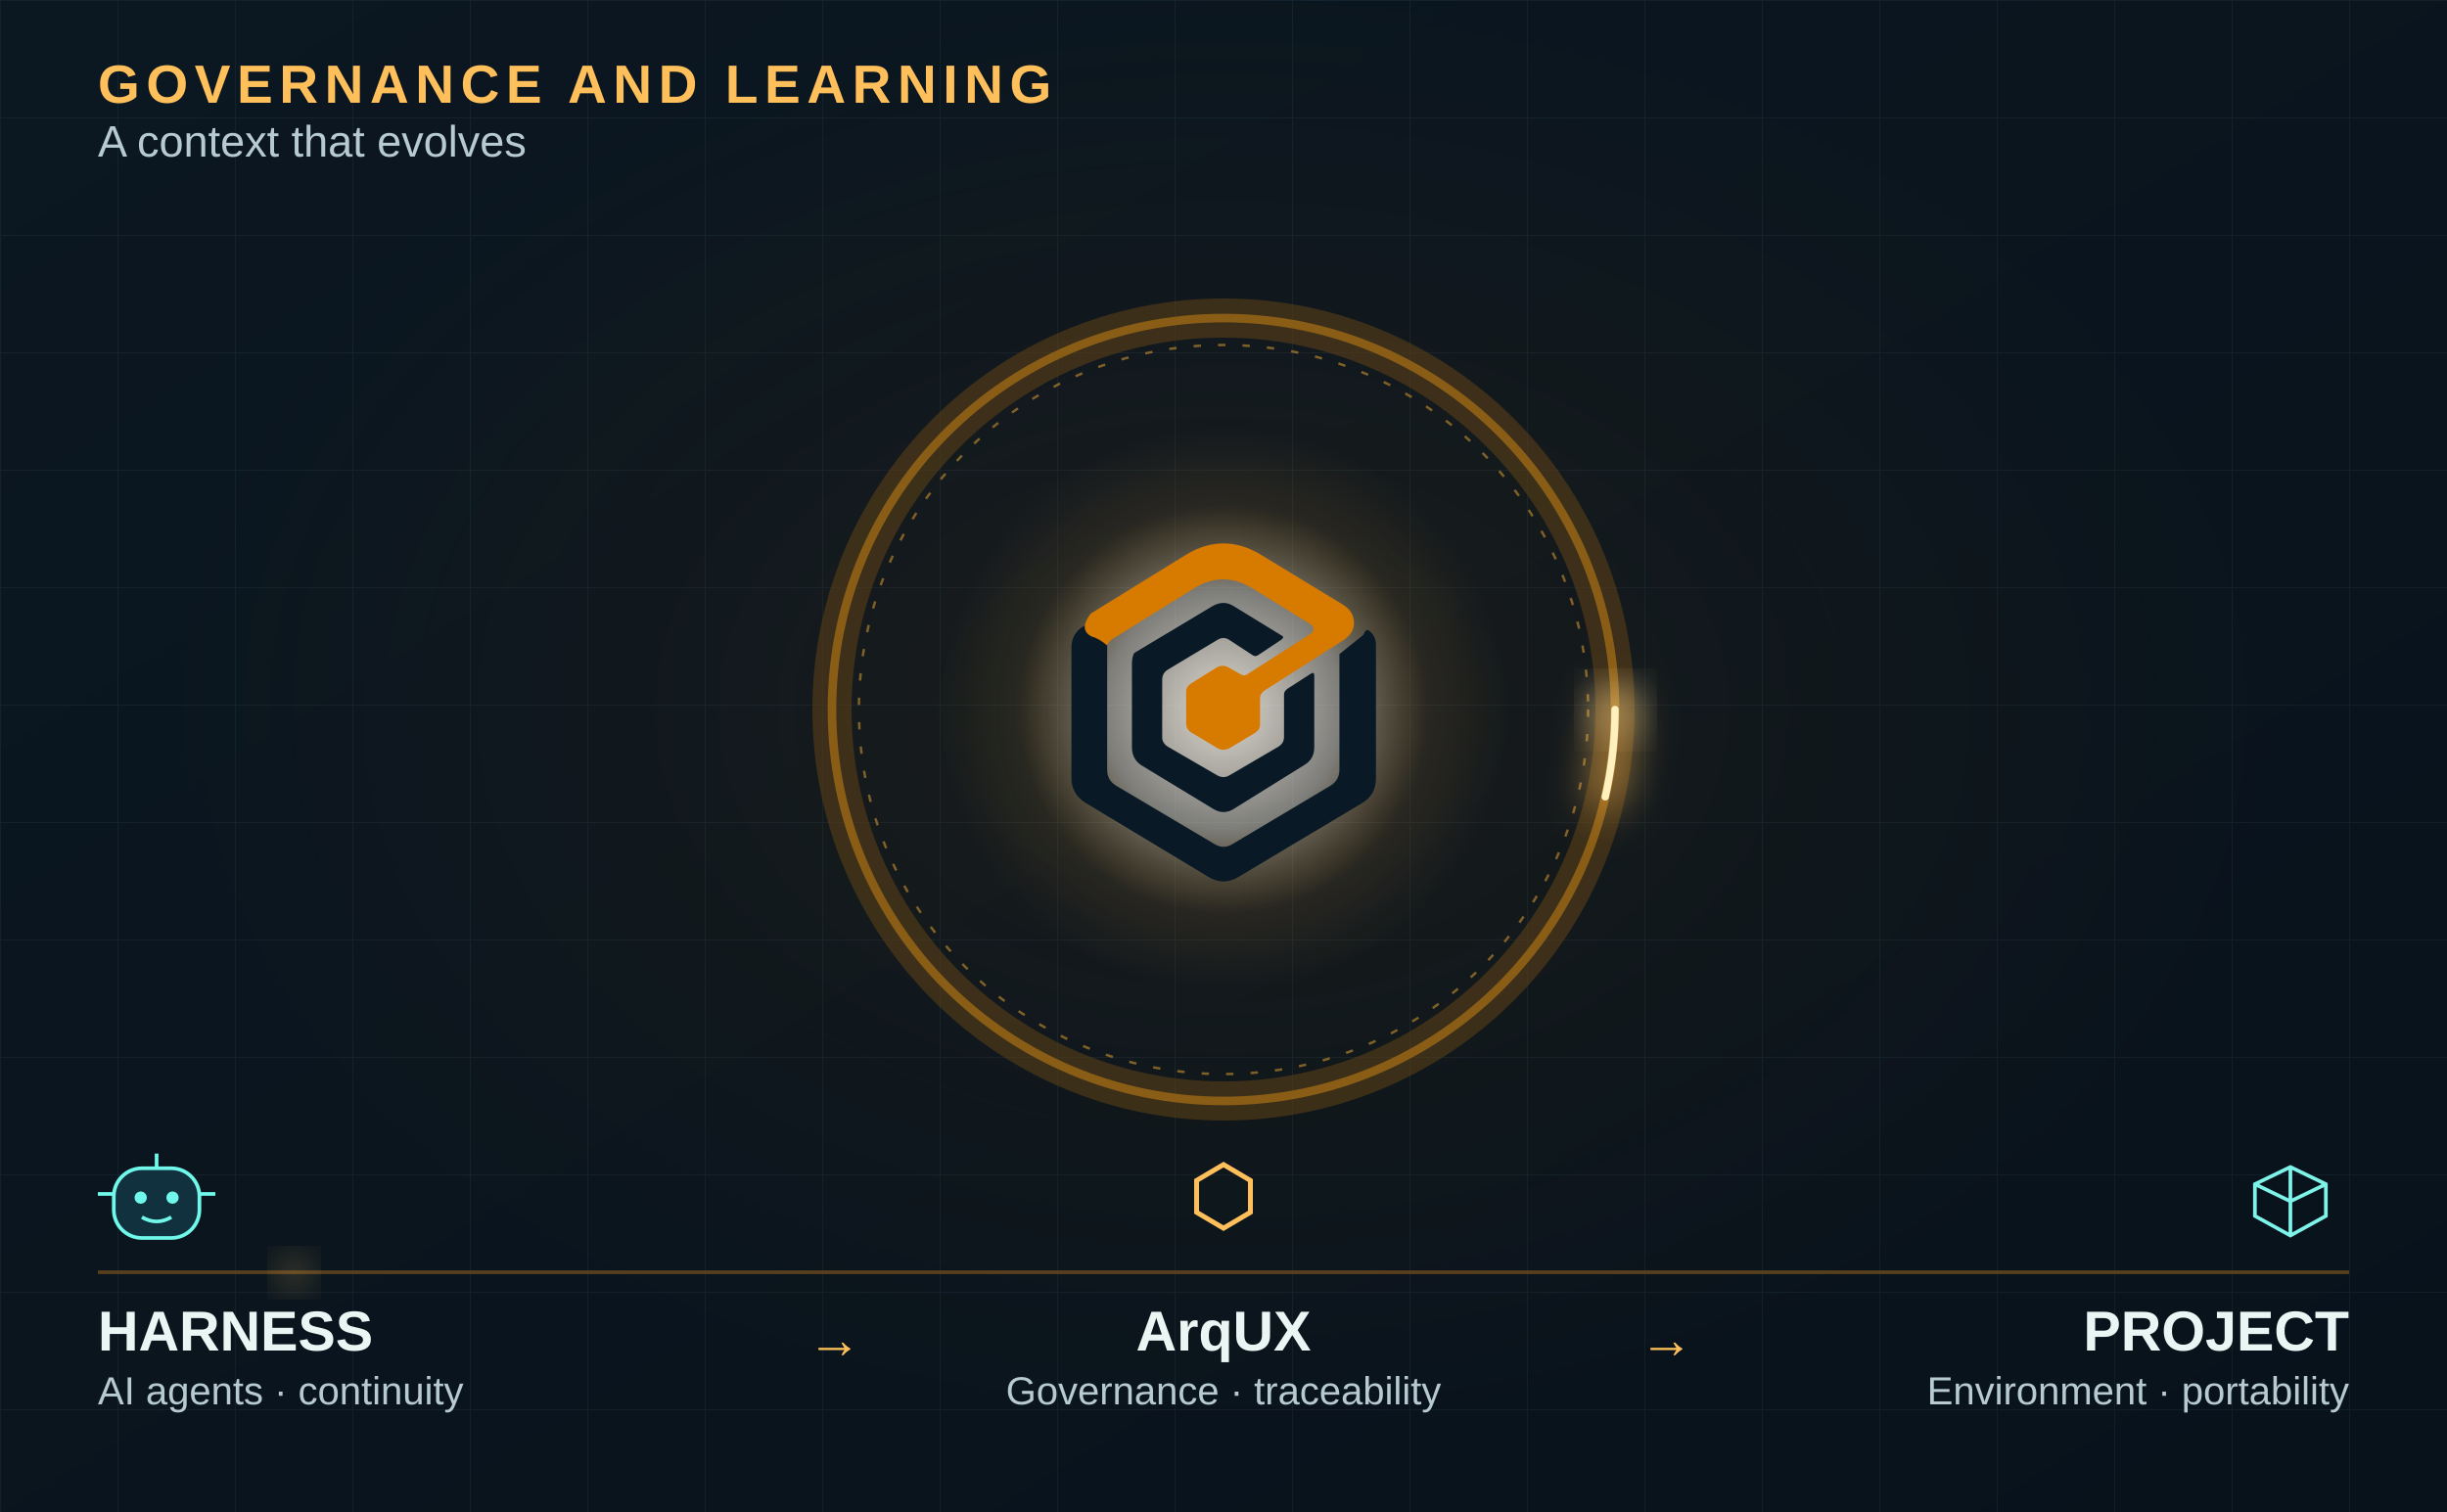
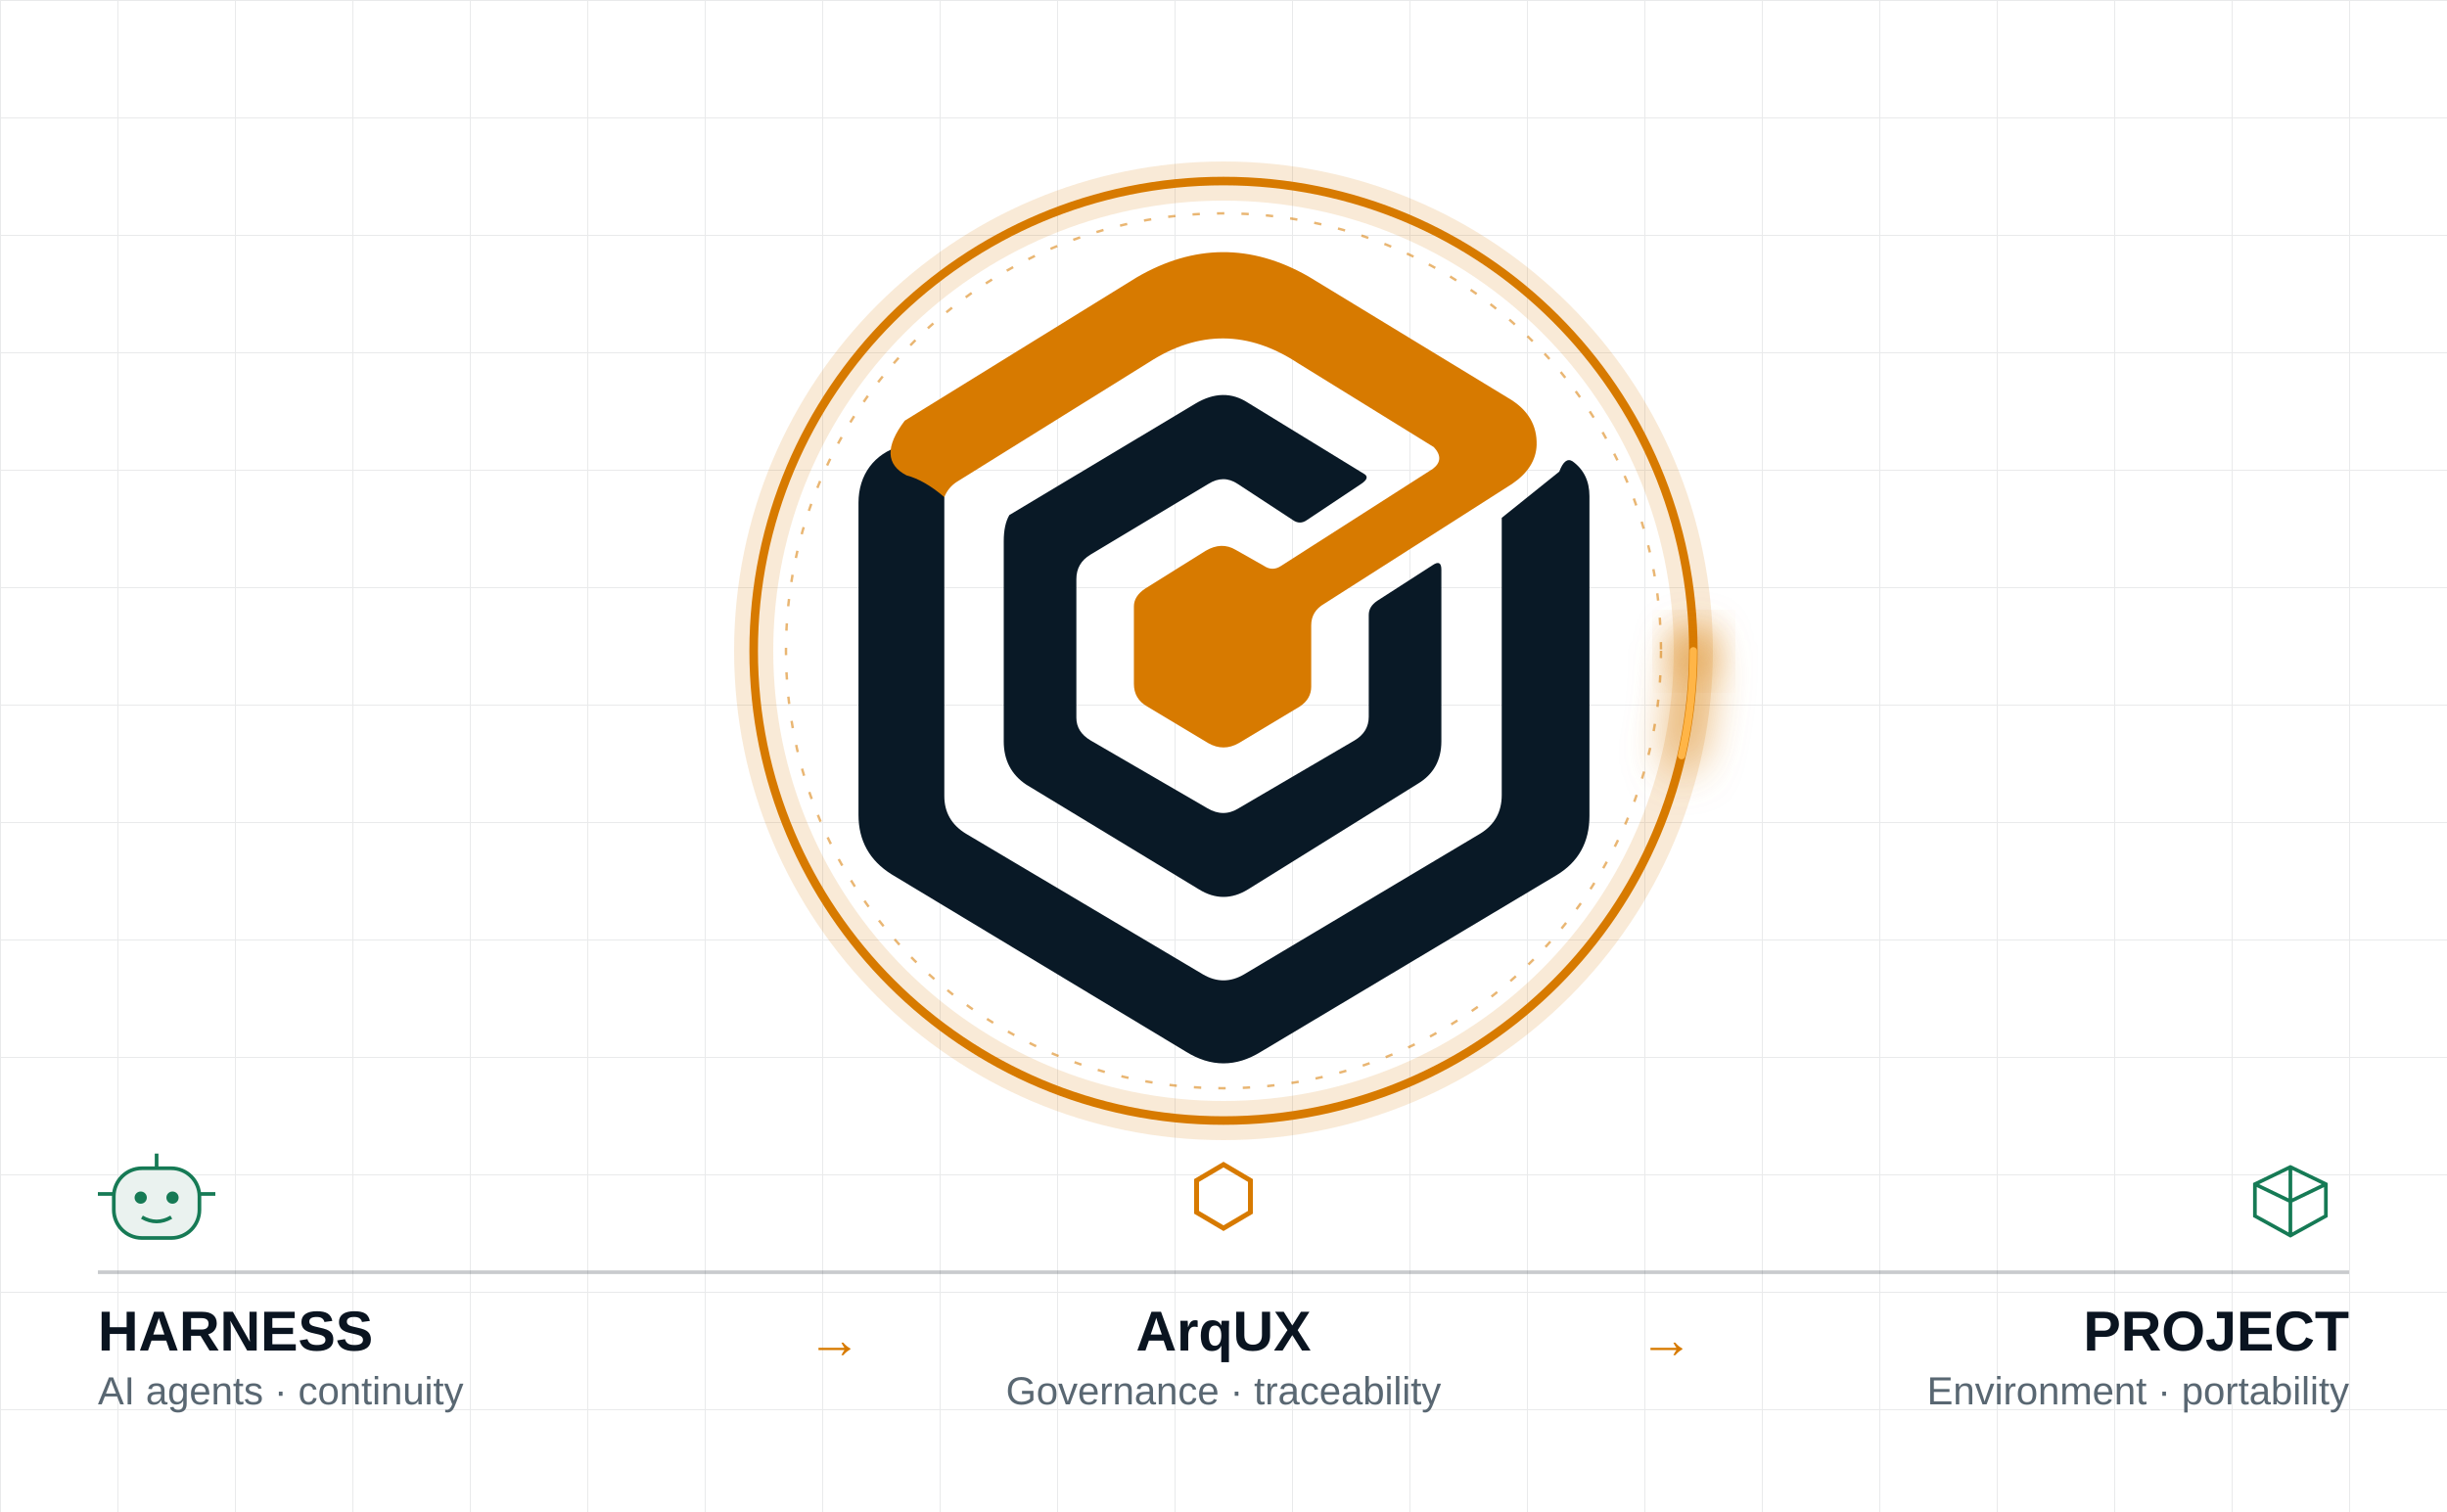
<svg xmlns="http://www.w3.org/2000/svg" viewBox="0 0 1000 618" width="1000" height="618" role="group" aria-labelledby="arqx-title arqx-desc">
  <defs>
-     <linearGradient id="bg" x1="0" y1="0" x2="1" y2="1">
-       <stop stop-color="#0B1721" />
-       <stop offset="1" stop-color="#08121B" />
-     </linearGradient>
    <pattern id="grid" width="48" height="48" patternUnits="userSpaceOnUse">
-       <path d="M48 0 H0 V48" fill="none" stroke="#2C4653" stroke-width=".8" opacity=".24" />
+       <path d="M48 0 H0 V48" fill="none" stroke="#0A1420" stroke-width=".8" opacity=".09" />
    </pattern>
-     <radialGradient id="ambient">
-       <stop stop-color="#5A3A10" stop-opacity=".20" />
-       <stop offset="1" stop-color="#5A3A10" stop-opacity="0" />
-     </radialGradient>
-     <linearGradient id="surface" x1="0" y1="0" x2="0" y2="1">
-       <stop stop-color="#17303B" stop-opacity=".95" />
-       <stop offset="1" stop-color="#0A1923" stop-opacity=".98" />
-     </linearGradient>
-     <radialGradient id="core-backlight" cx="50%" cy="50%" r="50%">
-       <stop offset="0" stop-color="#F7F2E8" stop-opacity=".88" />
-       <stop offset=".42" stop-color="#F7F2E8" stop-opacity=".46" />
-       <stop offset=".72" stop-color="#FFC05B" stop-opacity=".08" />
-       <stop offset="1" stop-color="#FFC05B" stop-opacity="0" />
-     </radialGradient>
    <filter id="glow" x="-70%" y="-70%" width="240%" height="240%">
      <feGaussianBlur stdDeviation="9" />
    </filter>
    <filter id="softglow" x="-100%" y="-100%" width="300%" height="300%">
      <feGaussianBlur stdDeviation="17" />
    </filter>
  </defs>
  <style>
@font-face{font-family:"IBM Plex Sans";font-style:normal;font-weight:400;font-display:swap;src:url("/assets/fonts/ibm-plex-sans-400.woff2") format("woff2")}@font-face{font-family:"IBM Plex Sans";font-style:normal;font-weight:500;font-display:swap;src:url("/assets/fonts/ibm-plex-sans-500.woff2") format("woff2")}@font-face{font-family:"IBM Plex Sans";font-style:normal;font-weight:600;font-display:swap;src:url("/assets/fonts/ibm-plex-sans-600.woff2") format("woff2")}@font-face{font-family:"IBM Plex Sans";font-style:normal;font-weight:700;font-display:swap;src:url("/assets/fonts/ibm-plex-sans-700.woff2") format("woff2")}
- :root{color-scheme:dark}text{font-family:'IBM Plex Sans','Segoe UI',Arial,sans-serif;fill:#F3F7F7}.muted{fill:#B7CAD1}.mono{font-family:'IBM Plex Mono',Consolas,monospace}.stage-title{font-size:20px;font-weight:760}.stage-frame{fill:url(#surface);stroke:#427E86;stroke-width:1.5;transition:stroke .35s,filter .35s}.stage-icon{fill:none;stroke:#7EF3EA;stroke-width:3;stroke-linecap:round;stroke-linejoin:round}.arqx-stage{transform-box:fill-box;transform-origin:center;outline:none;cursor:pointer;opacity:0;animation:gov-in .55s ease forwards}
- #arqx-stage-identidad{animation-delay:.78s}#arqx-stage-contrato{animation-delay:.9s}#arqx-stage-contexto{animation-delay:1.02s}#arqx-stage-decision{animation-delay:.84s}#arqx-stage-ejecucion{animation-delay:.96s}#arqx-stage-evidencia{animation-delay:1.08s}
- .arqx-stage:focus .stage-frame,.arqx-stage:hover .stage-frame{stroke:#FFE4A2;filter:url(#glow)}.arqx-stage:focus .stage-title,.arqx-stage:hover .stage-title{fill:#FFE6A8}.arqx-stage:focus-visible{outline:3px solid #FFB547;outline-offset:6px}
- .orbit-dash{transform-origin:500px 290px}#arqx-core{transform-box:fill-box;transform-origin:center}#arqx-core.is-beat{animation:core-beat .8s ease-out}@keyframes core-beat{0%{transform:scale(1)}18%{transform:scale(1.08)}38%{transform:scale(1.02)}58%{transform:scale(1.07)}100%{transform:scale(1)}}.arqx-stage .pulse{opacity:0;transition:opacity .12s linear}.arqx-stage.is-synced .pulse{opacity:.72}
- .rail-title{font-size:23px;font-weight:780;fill:#EAF6F4}.rail-icon{pointer-events:none}.triad-flow{animation:triad-flow 9s linear infinite}@keyframes triad-flow{0%{transform:translateX(0);opacity:0}8%,88%{opacity:1}100%{transform:translateX(760px);opacity:0}}.rail-sub{font-size:16px;fill:#B7CAD1}.rail-arrow{font-size:22px;fill:#FFC05B;font-weight:700}
+ text{font-family:'IBM Plex Sans','Segoe UI',Arial,sans-serif;fill:#0A1420}.muted{fill:#596772}.mono{font-family:'IBM Plex Mono',Consolas,monospace}

- #lift-layer{pointer-events:none}.lift-card{opacity:0;visibility:hidden;pointer-events:none}.lift-inner{transform-box:fill-box;transform-origin:center;transform:scale(.84) translateY(10px);opacity:0;transition:opacity .16s ease,transform .22s cubic-bezier(.2,.7,.2,1),visibility .16s}.lift-card.is-on{opacity:1;visibility:visible}.lift-card.is-on .lift-inner{opacity:1;transform:scale(1) translateY(-6px)}.lift-frame{fill:#0E2630;stroke:#FFC05B;stroke-width:2;filter:drop-shadow(0 18px 24px rgba(0,0,0,.55))}.lift-title{font-size:21px;font-weight:780;fill:#FFE4A2}.lift-desc{font-size:19px;font-weight:500;fill:#E8F2F3}.lift-card .stage-icon{fill:none;stroke:#7EF3EA;stroke-width:3;stroke-linecap:round;stroke-linejoin:round}

- .map-kicker{font-size:22px;font-weight:780;letter-spacing:.12em;fill:#FFC05B}.map-sub{font-size:18px;fill:#B7CAD1}.triad-node{cursor:pointer;outline:none}.triad-hit{fill:transparent;pointer-events:all}.triad-node:hover .rail-title,.triad-node:focus .rail-title{fill:#FFE4A2}.triad-node:hover .rail-icon,.triad-node:focus .rail-icon{filter:url(#glow)}.triad-node:focus-visible .triad-hit{stroke:#FFB547;stroke-width:2}.triad-detail{opacity:0;visibility:hidden;pointer-events:none}#triad-lift-layer{pointer-events:none}.triad-inner{transform-box:fill-box;transform-origin:center;transform:scale(.88) translateY(10px);opacity:0;transition:opacity .16s ease,transform .22s cubic-bezier(.2,.7,.2,1),visibility .16s}.triad-detail.is-on{opacity:1;visibility:visible}.triad-detail.is-on .triad-inner{opacity:1;transform:scale(1) translateY(-6px)}.triad-frame{fill:#0E2630;stroke:#FFC05B;stroke-width:2;filter:drop-shadow(0 18px 24px rgba(0,0,0,.55))}.triad-title{font-size:21px;font-weight:780;fill:#FFE4A2}.triad-desc{font-size:19px;font-weight:500;fill:#E8F2F3}.triad-detail .rail-icon{fill:none;stroke:#7EF3EA;stroke-width:3;stroke-linecap:round;stroke-linejoin:round}
- @keyframes gov-in{from{opacity:0}to{opacity:1}}@keyframes orbit{to{transform:rotate(360deg)}}
- @media(prefers-reduced-motion:reduce){.orbit-dash,.arqx-stage .pulse,.arqx-stage{animation:none!important;opacity:1!important}.arqx-stage .pulse{opacity:0!important}.stage-frame{transition:none!important}.lift-inner{transition:none!important}.triad-inner{transition:none!important}.triad-flow{animation:none!important;opacity:0!important}</style>
-   <rect width="1000" height="618" fill="url(#bg)" />
+ .orbit-dash{transform-origin:500px 266px}#arqx-core{transform-box:fill-box;transform-origin:center}#arqx-core.is-beat{animation:core-beat .8s ease-out}@keyframes core-beat{0%{transform:scale(1)}18%{transform:scale(1.08)}38%{transform:scale(1.02)}58%{transform:scale(1.07)}100%{transform:scale(1)}}
+ .rail-title{font-size:23px;font-weight:780;fill:#0A1420}.rail-icon{pointer-events:none}.rail-sub{font-size:16px;fill:#596772}.rail-arrow{font-size:22px;fill:#D77A00;font-weight:700}
+ 
+ 
+ 
+ .triad-node{cursor:pointer;outline:none}.triad-hit{fill:transparent;pointer-events:all}.triad-node:hover .rail-title,.triad-node:focus .rail-title{fill:#8A4B00}.triad-node:hover .rail-icon,.triad-node:focus .rail-icon{filter:url(#glow)}.triad-node:focus-visible .triad-hit{stroke:#D77A00;stroke-width:2}.triad-detail{opacity:0;visibility:hidden;pointer-events:none}#triad-lift-layer{pointer-events:none}.triad-inner{transform-box:fill-box;transform-origin:center;transform:scale(.88) translateY(10px);opacity:0;transition:opacity .16s ease,transform .22s cubic-bezier(.2,.7,.2,1),visibility .16s}.triad-detail.is-on{opacity:1;visibility:visible}.triad-detail.is-on .triad-inner{opacity:1;transform:scale(1) translateY(-6px)}.triad-frame{fill:rgba(247,242,232,.95);stroke:#D77A00;stroke-width:2;filter:drop-shadow(0 18px 24px rgba(10,20,32,.14))}.triad-title{font-size:21px;font-weight:780;fill:#8A4B00}.triad-desc{font-size:19px;font-weight:500;fill:#22394A}.triad-detail .rail-icon{fill:none;stroke:#167A55;stroke-width:3;stroke-linecap:round;stroke-linejoin:round}
+ @keyframes orbit{to{transform:rotate(360deg)}}
+ @media(prefers-reduced-motion:reduce){.orbit-dash{display:none!important}.build-ring{opacity:1!important}.triad-inner{transition:none!important}}}</style>
  <rect width="1000" height="618" fill="url(#grid)" />
-   <ellipse cx="500" cy="290" rx="430" ry="300" fill="url(#ambient)" />
-   <g id="map-title">
-     <text class="map-kicker" x="40" y="42">GOVERNANCE AND LEARNING</text>
-     <text class="map-sub" x="40" y="64">A context that evolves</text>
-   </g>
  <g id="ecosystem-rail" aria-label="HARNESS to ArqUX to PROJECT">
-     <line x1="40" y1="520" x2="960" y2="520" stroke="#6B4A1E" stroke-width="1.5" opacity=".8" />
+     <line x1="40" y1="520" x2="960" y2="520" stroke="rgba(10,20,32,.22)" stroke-width="1.5" />
    <g class="triad-node" data-triad="harness" data-target="/reference/#workflow" role="link" tabindex="0" aria-label="Harness: continuity. Open the workflow." aria-describedby="triad-desc-harness">
      <rect class="triad-hit" x="20" y="468" width="300" height="132" rx="18" fill="transparent" />
-       <g class="rail-icon" aria-hidden="true" transform="translate(64 488) scale(.5)" fill="none" stroke="#70F8EB" stroke-width="3">
-         <rect x="-35" y="-21" width="70" height="57" rx="23" fill="#12313E" />
+       <g class="rail-icon" aria-hidden="true" transform="translate(64 488) scale(.5)" fill="none" stroke="#167A55" stroke-width="3">
+         <rect x="-35" y="-21" width="70" height="57" rx="23" fill="#EAF2EF" />
        <path d="M0 -33 V-21 M-48 0 H-36 M36 0 H48" />
-         <circle cx="-13" cy="3" r="5" fill="#70F8EB" stroke="none" />
-         <circle cx="13" cy="3" r="5" fill="#70F8EB" stroke="none" />
+         <circle cx="-13" cy="3" r="5" fill="#167A55" stroke="none" />
+         <circle cx="13" cy="3" r="5" fill="#167A55" stroke="none" />
        <path d="M-12 19 Q0 26 12 19" />
      </g>
      <text class="rail-title" x="40" y="552">HARNESS</text>
      <text class="rail-sub" x="40" y="574">AI agents · continuity</text>
    </g>
    <text class="rail-arrow" x="330" y="555">→</text>
    <g class="triad-node" data-triad="arqx" data-target="/reference/#dimensions" role="link" tabindex="0" aria-label="ArqUX: governance and traceability. Open the dimensions." aria-describedby="triad-desc-arqx">
      <rect class="triad-hit" x="340" y="468" width="300" height="132" rx="18" fill="transparent" />
-       <path d="M500 476 L511 482.5 V495.5 L500 502 L489 495.5 V482.5 Z" fill="none" stroke="#FFC05B" stroke-width="2" aria-hidden="true" />
+       <path d="M500 476 L511 482.5 V495.5 L500 502 L489 495.5 V482.5 Z" fill="none" stroke="#D77A00" stroke-width="2" aria-hidden="true" />
      <text class="rail-title" x="500" y="552" text-anchor="middle">ArqUX</text>
      <text class="rail-sub" x="500" y="574" text-anchor="middle">Governance · traceability</text>
    </g>
    <text class="rail-arrow" x="670" y="555">→</text>
    <g class="triad-node" data-triad="project" data-target="/reference/#artifacts" role="link" tabindex="0" aria-label="Project: portability. Open the artifacts." aria-describedby="triad-desc-project">
      <rect class="triad-hit" x="680" y="468" width="300" height="132" rx="18" fill="transparent" />
-       <g class="rail-icon" aria-hidden="true" transform="translate(936 488) scale(.5)" fill="none" stroke="#7EF3EA" stroke-width="3">
+       <g class="rail-icon" aria-hidden="true" transform="translate(936 488) scale(.5)" fill="none" stroke="#167A55" stroke-width="3">
        <path d="M0 -22 L29 -8 V18 L0 34 L-29 18 V-8 Z M0 -22 V6 M-29 -8 L0 6 L29 -8 M0 6 V34" />
      </g>
      <text class="rail-title" x="960" y="552" text-anchor="end">PROJECT</text>
      <text class="rail-sub" x="960" y="574" text-anchor="end">Environment · portability</text>
    </g>
-     <g class="triad-flow" aria-hidden="true">
-       <circle cx="120" cy="520" r="4.5" fill="#FFC05B" filter="url(#glow)" />
-     </g>
  </g>
-   <circle cx="500" cy="290" r="160" fill="none" stroke="#5B3F16" stroke-width="16" opacity=".58" />
-   <circle cx="500" cy="290" r="160" fill="none" stroke="#8A5D16" stroke-width="3.5" />
-   <circle cx="500" cy="290" r="149" fill="none" stroke="#D99B30" stroke-width="1" stroke-dasharray="3 7" opacity=".55" />
+   <circle cx="500" cy="266" r="192" fill="none" stroke="#D77A00" stroke-width="16" opacity=".16" />
+   <circle id="arqx-build-ring" class="build-ring" cx="500" cy="266" r="192" fill="none" stroke="#D77A00" stroke-width="3.5" pathLength="100" transform="rotate(-90 500 266)" />
+   <circle cx="500" cy="266" r="178.8" fill="none" stroke="#D77A00" stroke-width="1" stroke-dasharray="3 7" opacity=".55" />
  <g class="orbit-dash" id="arqx-learning-orbit" aria-hidden="true">
-     <circle cx="660" cy="290" r="7" fill="#FFE7A8" filter="url(#glow)" />
-     <circle cx="500" cy="290" r="160" fill="none" stroke="#FFC05B" stroke-width="10" stroke-linecap="round" stroke-dasharray="36 970" opacity=".82" filter="url(#glow)" />
-     <circle cx="500" cy="290" r="160" fill="none" stroke="#FFF0C0" stroke-width="3" stroke-linecap="round" stroke-dasharray="36 970" />
-   </g>
-   <g id="arqx-stage-identidad" class="arqx-stage" role="button" tabindex="0" transform="translate(321,112.5)" data-stage="identidad" aria-label="Identity: Who acts" aria-describedby="desc-identidad">
-     <rect class="pulse" x="-104" y="-42" width="208" height="84" rx="24" fill="#FFC05B" filter="url(#glow)" />
-     <rect class="stage-frame" x="-95" y="-32" width="190" height="64" rx="18" />
-     <g class="stage-icon" transform="translate(-58 0) scale(.5)">
-       <rect x="-26" y="-23" width="52" height="46" rx="5" />
-       <path d="M-15 -7 a7 7 0 1 0 14 0 a7 7 0 1 0 -14 0 M-20 11 Q-8 0 4 11 M10 -9 H19 M10 0 H19 M10 9 H19" />
-     </g>
-     <text class="stage-title" x="-30" y="6" text-anchor="start">Identity</text>
-   </g>
-   <g id="arqx-stage-contrato" class="arqx-stage" role="button" tabindex="0" transform="translate(245,290)" data-stage="contrato" aria-label="Contract: What it can do" aria-describedby="desc-contrato">
-     <rect class="pulse" x="-104" y="-42" width="208" height="84" rx="24" fill="#FFC05B" filter="url(#glow)" />
-     <rect class="stage-frame" x="-95" y="-32" width="190" height="64" rx="18" />
-     <g class="stage-icon" transform="translate(-58 0) scale(.5)">
-       <path d="M-20 -26 H9 L22 -13 V25 H-20 Z M9 -26 V-13 H22 M-11 -3 H11 M-11 6 H8 M-10 16 H-2" />
-       <circle cx="18" cy="17" r="12" fill="#0C2530" />
-       <path d="M12 17 L16 21 L24 12" />
-     </g>
-     <text class="stage-title" x="-30" y="6" text-anchor="start">Contract</text>
-   </g>
-   <g id="arqx-stage-contexto" class="arqx-stage" role="button" tabindex="0" transform="translate(321,467.5)" data-stage="contexto" aria-label="Context: What it works with" aria-describedby="desc-contexto">
-     <rect class="pulse" x="-104" y="-42" width="208" height="84" rx="24" fill="#FFC05B" filter="url(#glow)" />
-     <rect class="stage-frame" x="-95" y="-32" width="190" height="64" rx="18" />
-     <g class="stage-icon" transform="translate(-58 0) scale(.5)">
-       <path d="M0 -25 L29 -10 L0 5 L-29 -10 Z M-29 1 L0 16 L29 1 M-29 13 L0 28 L29 13" />
-     </g>
-     <text class="stage-title" x="-30" y="6" text-anchor="start">Context</text>
-   </g>
-   <g id="arqx-stage-decision" class="arqx-stage" role="button" tabindex="0" transform="translate(679,112.5)" data-stage="decision" aria-label="Decision: What is agreed" aria-describedby="desc-decision">
-     <rect class="pulse" x="-104" y="-42" width="208" height="84" rx="24" fill="#FFC05B" filter="url(#glow)" />
-     <rect class="stage-frame" x="-95" y="-32" width="190" height="64" rx="18" />
-     <g class="stage-icon" transform="translate(-58 0) scale(.5)">
-       <circle cx="0" cy="-24" r="5" />
-       <circle cx="-24" cy="21" r="5" />
-       <circle cx="24" cy="21" r="5" />
-       <path d="M0 -19 V-6 L-24 12 M0 -6 L24 12" />
-     </g>
-     <text class="stage-title" x="-30" y="6" text-anchor="start">Decision</text>
-   </g>
-   <g id="arqx-stage-ejecucion" class="arqx-stage" role="button" tabindex="0" transform="translate(755,290)" data-stage="ejecucion" aria-label="Execution: How it is done" aria-describedby="desc-ejecucion">
-     <rect class="pulse" x="-104" y="-42" width="208" height="84" rx="24" fill="#FFC05B" filter="url(#glow)" />
-     <rect class="stage-frame" x="-95" y="-32" width="190" height="64" rx="18" />
-     <g class="stage-icon" transform="translate(-58 0) scale(.5)">
-       <circle cx="0" cy="0" r="15" />
-       <path d="M-5 -28 H5 L8 -20 L17 -15 L25 -18 L31 -8 L25 -1 L25 8 L31 16 L24 25 L15 22 L7 27 L5 34 H-5 L-8 26 L-17 21 L-25 24 L-31 15 L-25 8 L-25 -1 L-31 -9 L-25 -18 L-16 -15 L-8 -20 Z" transform="scale(.86)" />
-     </g>
-     <text class="stage-title" x="-30" y="6" text-anchor="start">Execution</text>
-   </g>
-   <g id="arqx-stage-evidencia" class="arqx-stage" role="button" tabindex="0" transform="translate(679,467.5)" data-stage="evidencia" aria-label="Evidence: What is checked" aria-describedby="desc-evidencia">
-     <rect class="pulse" x="-104" y="-42" width="208" height="84" rx="24" fill="#FFC05B" filter="url(#glow)" />
-     <rect class="stage-frame" x="-95" y="-32" width="190" height="64" rx="18" />
-     <g class="stage-icon" transform="translate(-58 0) scale(.5)">
-       <path d="M-19 -26 H9 L22 -13 V26 H-19 Z M9 -26 V-13 H22 M-10 -5 H9 M-10 4 H4" />
-       <circle cx="15" cy="16" r="12" fill="#0D2731" />
-       <path d="M8 16 L13 21 L22 11" />
-     </g>
-     <text class="stage-title" x="-30" y="6" text-anchor="start">Evidence</text>
+     <circle cx="692" cy="266" r="7" fill="#D77A00" filter="url(#glow)" />
+     <circle cx="500" cy="266" r="192" fill="none" stroke="#D77A00" stroke-width="10" stroke-linecap="round" stroke-dasharray="43.2 1206.37" opacity=".82" filter="url(#glow)" />
+     <circle cx="500" cy="266" r="192" fill="none" stroke="#FFB547" stroke-width="3" stroke-linecap="round" stroke-dasharray="43.2 1206.37" />
  </g>
  <g id="arqx-core">
-     <ellipse cx="500" cy="290" rx="116" ry="116" fill="url(#core-backlight)" />
-     <g transform="translate(500 290) scale(0.1606) translate(-768 -496)">
+     <g transform="translate(500 266) scale(0.38544) translate(-768 -496)">
      <path d="M 425,279 C 398,287 381,309 381,339 L 381,670 Q 381,711 416,733 L 728,921 Q 768,946 808,921 L 1121,734 Q 1156,713 1156,671 L 1156,332 Q 1156,308 1138,295 Q 1130,290 1124,306 L 1063,355 L 1063,649 Q 1063,676 1040,690 L 790,839 Q 768,852 746,839 L 495,690 Q 472,676 472,650 L 472,326 Z" fill="#091926" />
      <path d="M 541,352 L 738,234 Q 768,216 794,233 L 918,309 Q 923,313 914,319 L 857,357 Q 849,363 841,357 L 783,319 Q 768,309 752,319 L 627,394 Q 612,403 612,420 L 612,567 Q 612,582 627,591 L 751,663 Q 768,673 784,663 L 907,591 Q 922,582 922,566 L 922,458 Q 922,449 931,443 L 990,405 Q 999,399 999,410 L 999,592 Q 999,622 974,637 L 794,749 Q 768,765 742,749 L 559,638 Q 535,622 535,592 L 535,380 Q 535,362 541,352 Z" fill="#091926" />
      <path d="M 430,252 L 676,100 Q 767,47 858,99 L 1070,228 Q 1101,246 1100,278 Q 1099,302 1074,319 L 875,446 Q 861,454 861,469 L 861,534 Q 861,547 849,555 L 784,594 Q 768,603 752,594 L 687,555 Q 673,547 673,531 L 673,449 Q 673,438 685,430 L 749,390 Q 766,380 781,389 L 811,406 Q 820,412 829,406 L 990,303 Q 1003,293 991,280 L 847,191 Q 768,139 689,190 L 485,317 Q 476,323 472,333 Q 451,315 432,310 Q 399,293 430,252 Z" fill="#D77A00" />
-     </g>
-   </g>
-   <g id="lift-layer" aria-hidden="true" pointer-events="none">
-     <g class="lift-card" data-stage="identidad" transform="translate(321,112.5)" aria-hidden="true">
-       <g class="lift-inner">
-         <rect class="lift-frame" x="-205" y="-65" width="410" height="130" rx="24" />
-         <g class="stage-icon" transform="translate(-174 0) scale(.5)">
-           <rect x="-26" y="-23" width="52" height="46" rx="5" />
-           <path d="M-15 -7 a7 7 0 1 0 14 0 a7 7 0 1 0 -14 0 M-20 11 Q-8 0 4 11 M10 -9 H19 M10 0 H19 M10 9 H19" />
-         </g>
-         <text class="lift-title" x="-132" y="-18">Identity</text>
-         <text class="lift-desc" x="-132" y="10">
-           <tspan x="-132" dy="0">Who acts: agent, role and permissions</tspan>
-           <tspan x="-132" dy="28.5">it works with.</tspan>
-         </text>
-       </g>
-     </g>
-     <g class="lift-card" data-stage="contrato" transform="translate(245,290)" aria-hidden="true">
-       <g class="lift-inner">
-         <rect class="lift-frame" x="-205" y="-65" width="410" height="130" rx="24" />
-         <g class="stage-icon" transform="translate(-174 0) scale(.5)">
-           <path d="M-20 -26 H9 L22 -13 V25 H-20 Z M9 -26 V-13 H22 M-11 -3 H11 M-11 6 H8 M-10 16 H-2" />
-           <circle cx="18" cy="17" r="12" fill="#0C2530" />
-           <path d="M12 17 L16 21 L24 12" />
-         </g>
-         <text class="lift-title" x="-132" y="-18">Contract</text>
-         <text class="lift-desc" x="-132" y="10">
-           <tspan x="-132" dy="0">What it can do: scope, limits and</tspan>
-           <tspan x="-132" dy="28.5">rules it accepts.</tspan>
-         </text>
-       </g>
-     </g>
-     <g class="lift-card" data-stage="contexto" transform="translate(321,467.5)" aria-hidden="true">
-       <g class="lift-inner">
-         <rect class="lift-frame" x="-205" y="-65" width="410" height="130" rx="24" />
-         <g class="stage-icon" transform="translate(-174 0) scale(.5)">
-           <path d="M0 -25 L29 -10 L0 5 L-29 -10 Z M-29 1 L0 16 L29 1 M-29 13 L0 28 L29 13" />
-         </g>
-         <text class="lift-title" x="-132" y="-18">Context</text>
-         <text class="lift-desc" x="-132" y="10">
-           <tspan x="-132" dy="0">What it works with: project, files</tspan>
-           <tspan x="-132" dy="28.5">and prior decisions.</tspan>
-         </text>
-       </g>
-     </g>
-     <g class="lift-card" data-stage="decision" transform="translate(679,112.5)" aria-hidden="true">
-       <g class="lift-inner">
-         <rect class="lift-frame" x="-205" y="-65" width="410" height="130" rx="24" />
-         <g class="stage-icon" transform="translate(-174 0) scale(.5)">
-           <circle cx="0" cy="-24" r="5" />
-           <circle cx="-24" cy="21" r="5" />
-           <circle cx="24" cy="21" r="5" />
-           <path d="M0 -19 V-6 L-24 12 M0 -6 L24 12" />
-         </g>
-         <text class="lift-title" x="-132" y="-18">Decision</text>
-         <text class="lift-desc" x="-132" y="10">
-           <tspan x="-132" dy="0">What is agreed: chosen criterion</tspan>
-           <tspan x="-132" dy="28.5">and discarded alternatives.</tspan>
-         </text>
-       </g>
-     </g>
-     <g class="lift-card" data-stage="ejecucion" transform="translate(755,290)" aria-hidden="true">
-       <g class="lift-inner">
-         <rect class="lift-frame" x="-205" y="-65" width="410" height="130" rx="24" />
-         <g class="stage-icon" transform="translate(-174 0) scale(.5)">
-           <circle cx="0" cy="0" r="15" />
-           <path d="M-5 -28 H5 L8 -20 L17 -15 L25 -18 L31 -8 L25 -1 L25 8 L31 16 L24 25 L15 22 L7 27 L5 34 H-5 L-8 26 L-17 21 L-25 24 L-31 15 L-25 8 L-25 -1 L-31 -9 L-25 -18 L-16 -15 L-8 -20 Z" transform="scale(.86)" />
-         </g>
-         <text class="lift-title" x="-132" y="-18">Execution</text>
-         <text class="lift-desc" x="-132" y="10">
-           <tspan x="-132" dy="0">How it is done: tasks, order</tspan>
-           <tspan x="-132" dy="28.5">and state.</tspan>
-         </text>
-       </g>
-     </g>
-     <g class="lift-card" data-stage="evidencia" transform="translate(679,467.5)" aria-hidden="true">
-       <g class="lift-inner">
-         <rect class="lift-frame" x="-205" y="-65" width="410" height="130" rx="24" />
-         <g class="stage-icon" transform="translate(-174 0) scale(.5)">
-           <path d="M-19 -26 H9 L22 -13 V26 H-19 Z M9 -26 V-13 H22 M-10 -5 H9 M-10 4 H4" />
-           <circle cx="15" cy="16" r="12" fill="#0D2731" />
-           <path d="M8 16 L13 21 L22 11" />
-         </g>
-         <text class="lift-title" x="-132" y="-18">Evidence</text>
-         <text class="lift-desc" x="-132" y="10">
-           <tspan x="-132" dy="0">What is checked: results, tests</tspan>
-           <tspan x="-132" dy="28.5">and trace.</tspan>
-         </text>
-       </g>
    </g>
  </g>
  <g id="triad-lift-layer" aria-hidden="true" pointer-events="none">
    <g class="triad-detail" data-triad="harness" transform="translate(250,360)" aria-hidden="true">
      <g class="triad-inner">
        <rect class="triad-frame" x="-215" y="-75" width="430" height="150" rx="24" />
-         <g class="rail-icon" transform="translate(-183 0) scale(.5)" fill="none" stroke="#70F8EB" stroke-width="3">
-           <rect x="-35" y="-21" width="70" height="57" rx="23" fill="#12313E" />
+         <g class="rail-icon" transform="translate(-183 0) scale(.5)" fill="none" stroke="#167A55" stroke-width="3">
+           <rect x="-35" y="-21" width="70" height="57" rx="23" fill="#EAF2EF" />
          <path d="M0 -33 V-21 M-48 0 H-36 M36 0 H48" />
-           <circle cx="-13" cy="3" r="5" fill="#70F8EB" stroke="none" />
-           <circle cx="13" cy="3" r="5" fill="#70F8EB" stroke="none" />
+           <circle cx="-13" cy="3" r="5" fill="#167A55" stroke="none" />
+           <circle cx="13" cy="3" r="5" fill="#167A55" stroke="none" />
          <path d="M-12 19 Q0 26 12 19" />
        </g>
        <text class="triad-title" x="-146" y="-42">HARNESS · Continuity</text>
        <text class="triad-desc" x="-146" y="-16">
          <tspan x="-146" dy="0">AI agents that execute, orchestrate</tspan>
          <tspan x="-146" dy="28.5">and extend work. Context survives:</tspan>
          <tspan x="-146" dy="28.5">you do not start over.</tspan>
        </text>
      </g>
    </g>
    <g class="triad-detail" data-triad="arqx" transform="translate(500,350)" aria-hidden="true">
      <g class="triad-inner">
        <rect class="triad-frame" x="-215" y="-75" width="430" height="150" rx="24" />
-         <path d="M-183 -12 L-172 -6 V6 L-183 12 L-194 6 V-6 Z" fill="none" stroke="#FFC05B" stroke-width="2" />
+         <path d="M-183 -12 L-172 -6 V6 L-183 12 L-194 6 V-6 Z" fill="none" stroke="#D77A00" stroke-width="2" />
        <text class="triad-title" x="-146" y="-42">ArqUX · Traceability and evolution</text>
        <text class="triad-desc" x="-146" y="-16">
          <tspan x="-146" dy="0">Six governance dimensions: identity,</tspan>
          <tspan x="-146" dy="28.5">contract, context, decision, execution</tspan>
          <tspan x="-146" dy="28.5">and evidence. Learning is reviewed.</tspan>
        </text>
      </g>
    </g>
    <g class="triad-detail" data-triad="project" transform="translate(750,360)" aria-hidden="true">
      <g class="triad-inner">
        <rect class="triad-frame" x="-215" y="-75" width="430" height="150" rx="24" />
-         <g class="rail-icon" transform="translate(-183 0) scale(.5)" fill="none" stroke="#7EF3EA" stroke-width="3">
+         <g class="rail-icon" transform="translate(-183 0) scale(.5)" fill="none" stroke="#167A55" stroke-width="3">
          <path d="M0 -22 L29 -8 V18 L0 34 L-29 18 V-8 Z M0 -22 V6 M-29 -8 L0 6 L29 -8 M0 6 V34" />
        </g>
        <text class="triad-title" x="-146" y="-42">PROJECT · Portability</text>
        <text class="triad-desc" x="-146" y="-16">
          <tspan x="-146" dy="0">Your real environment: code, data</tspan>
          <tspan x="-146" dy="28.5">and results. Context can travel</tspan>
          <tspan x="-146" dy="28.5">between compatible apps.</tspan>
        </text>
      </g>
    </g>
  </g>
</svg>
